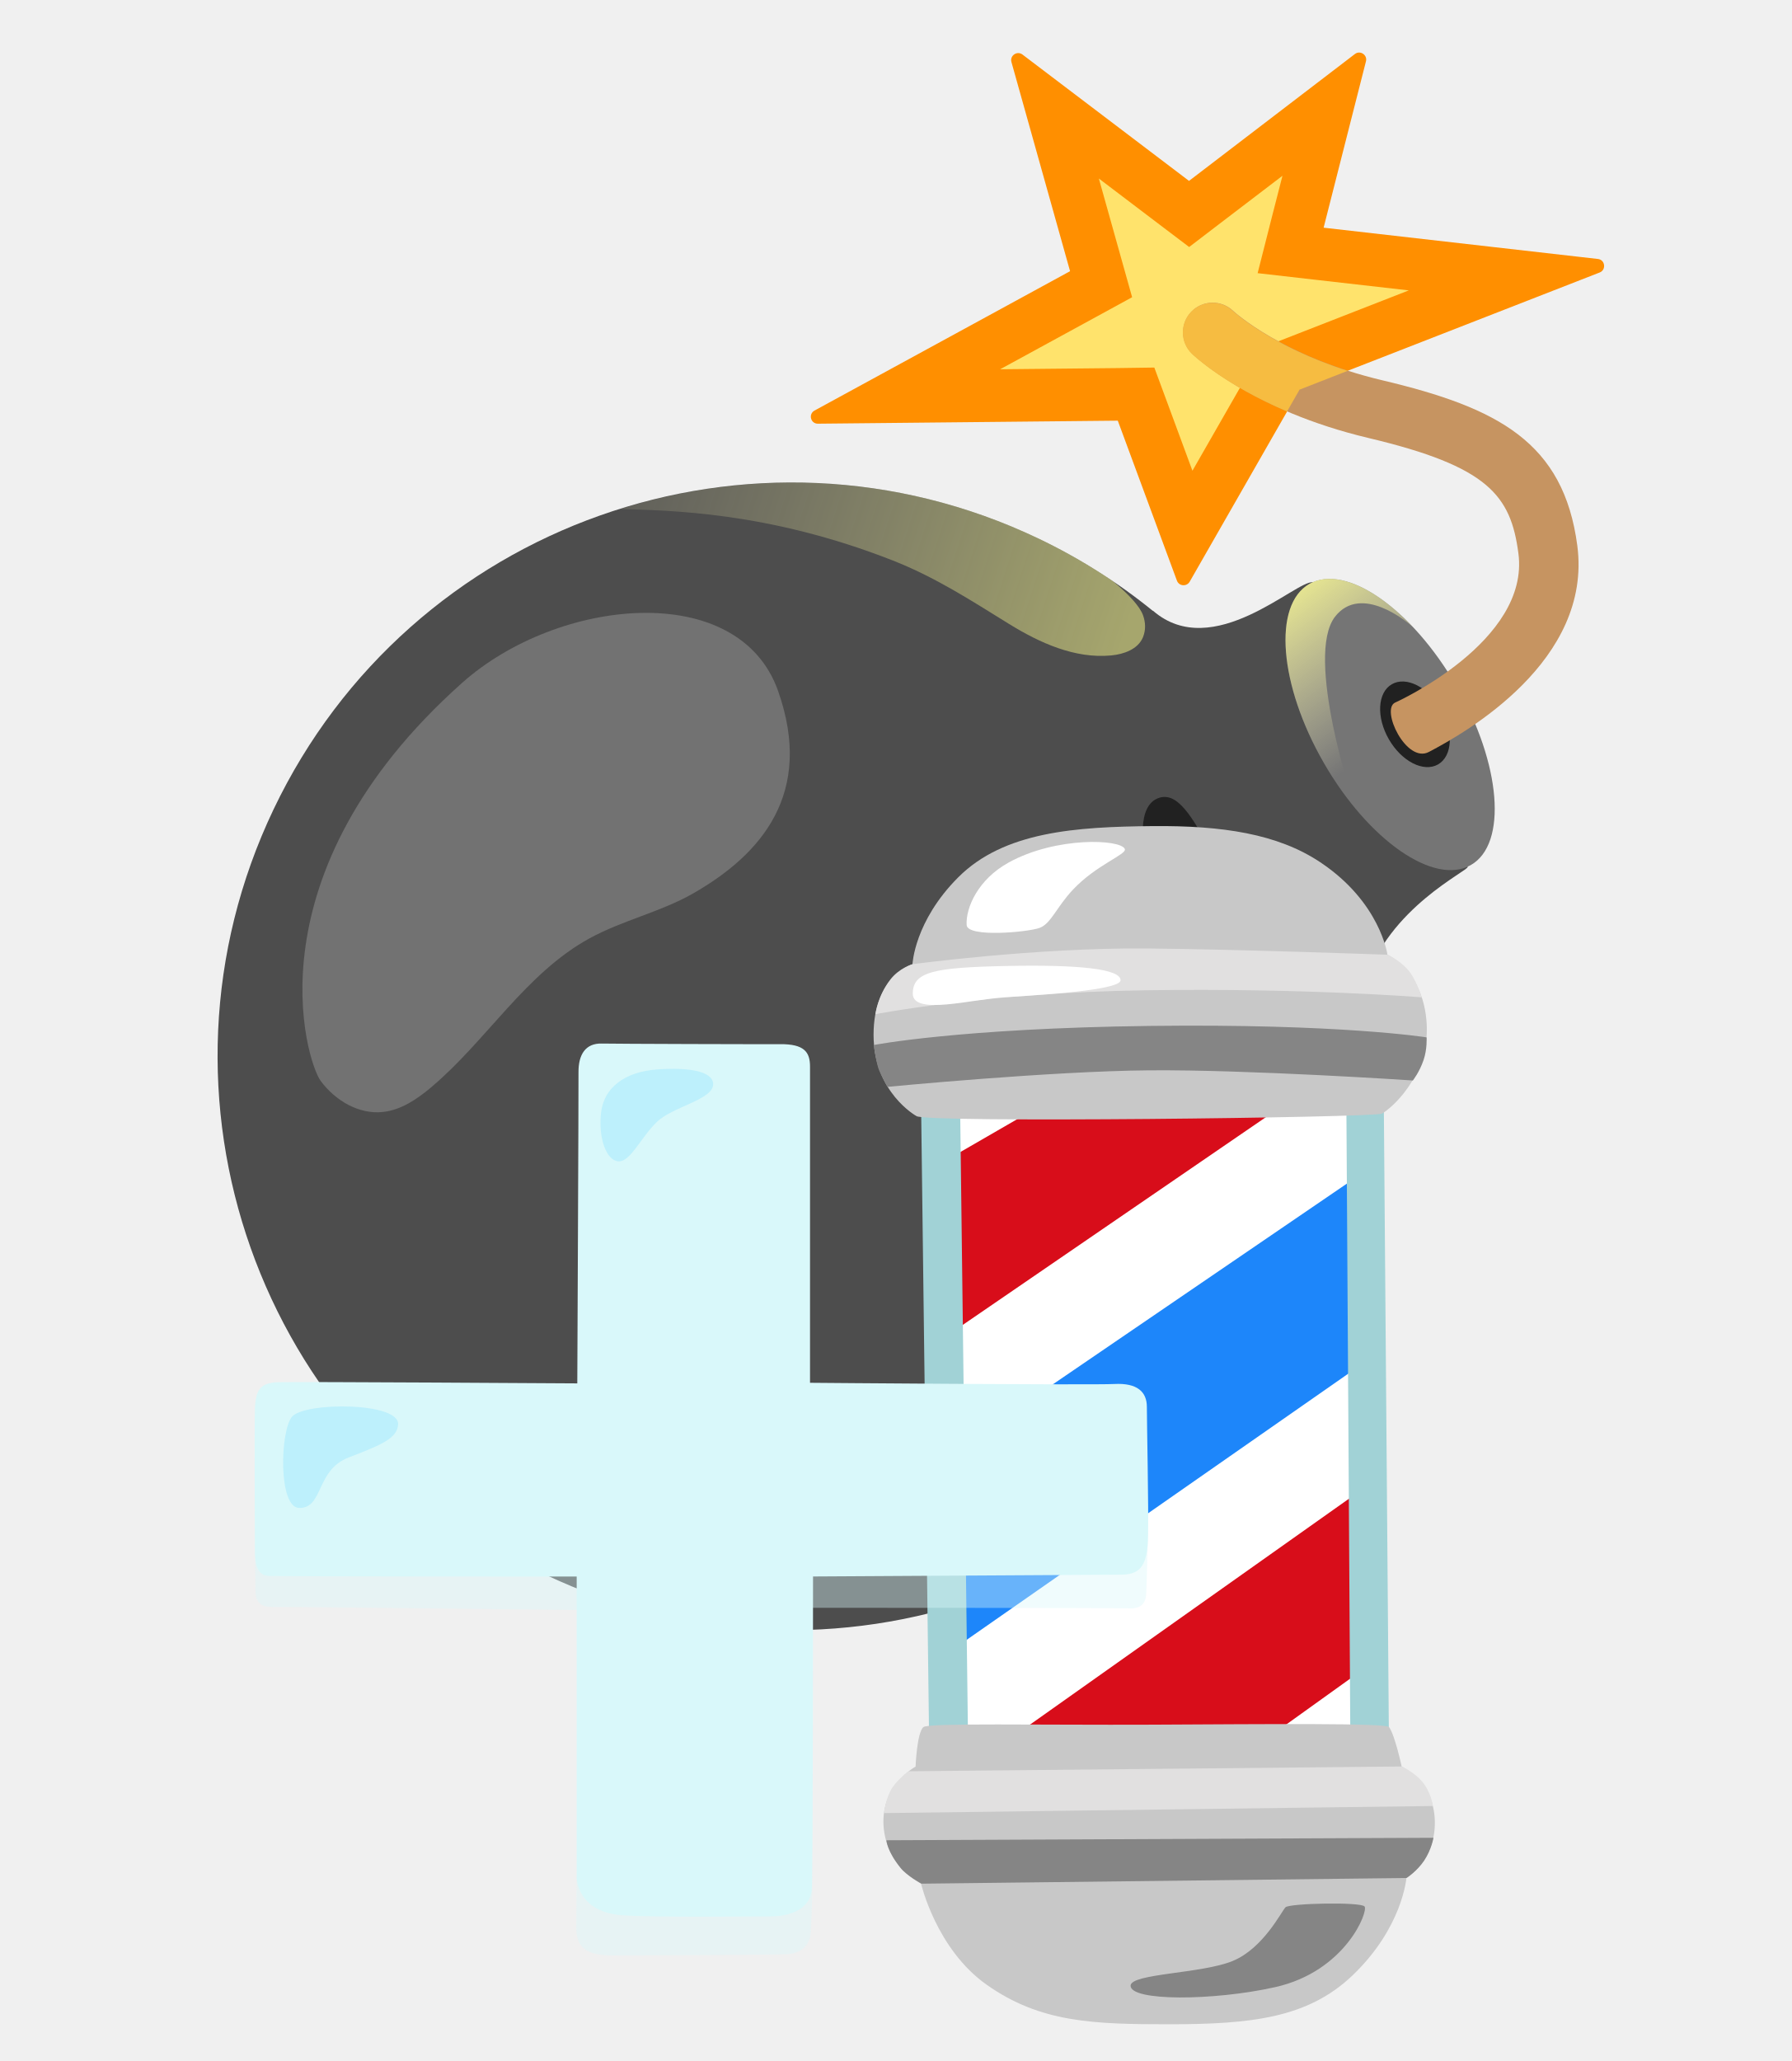
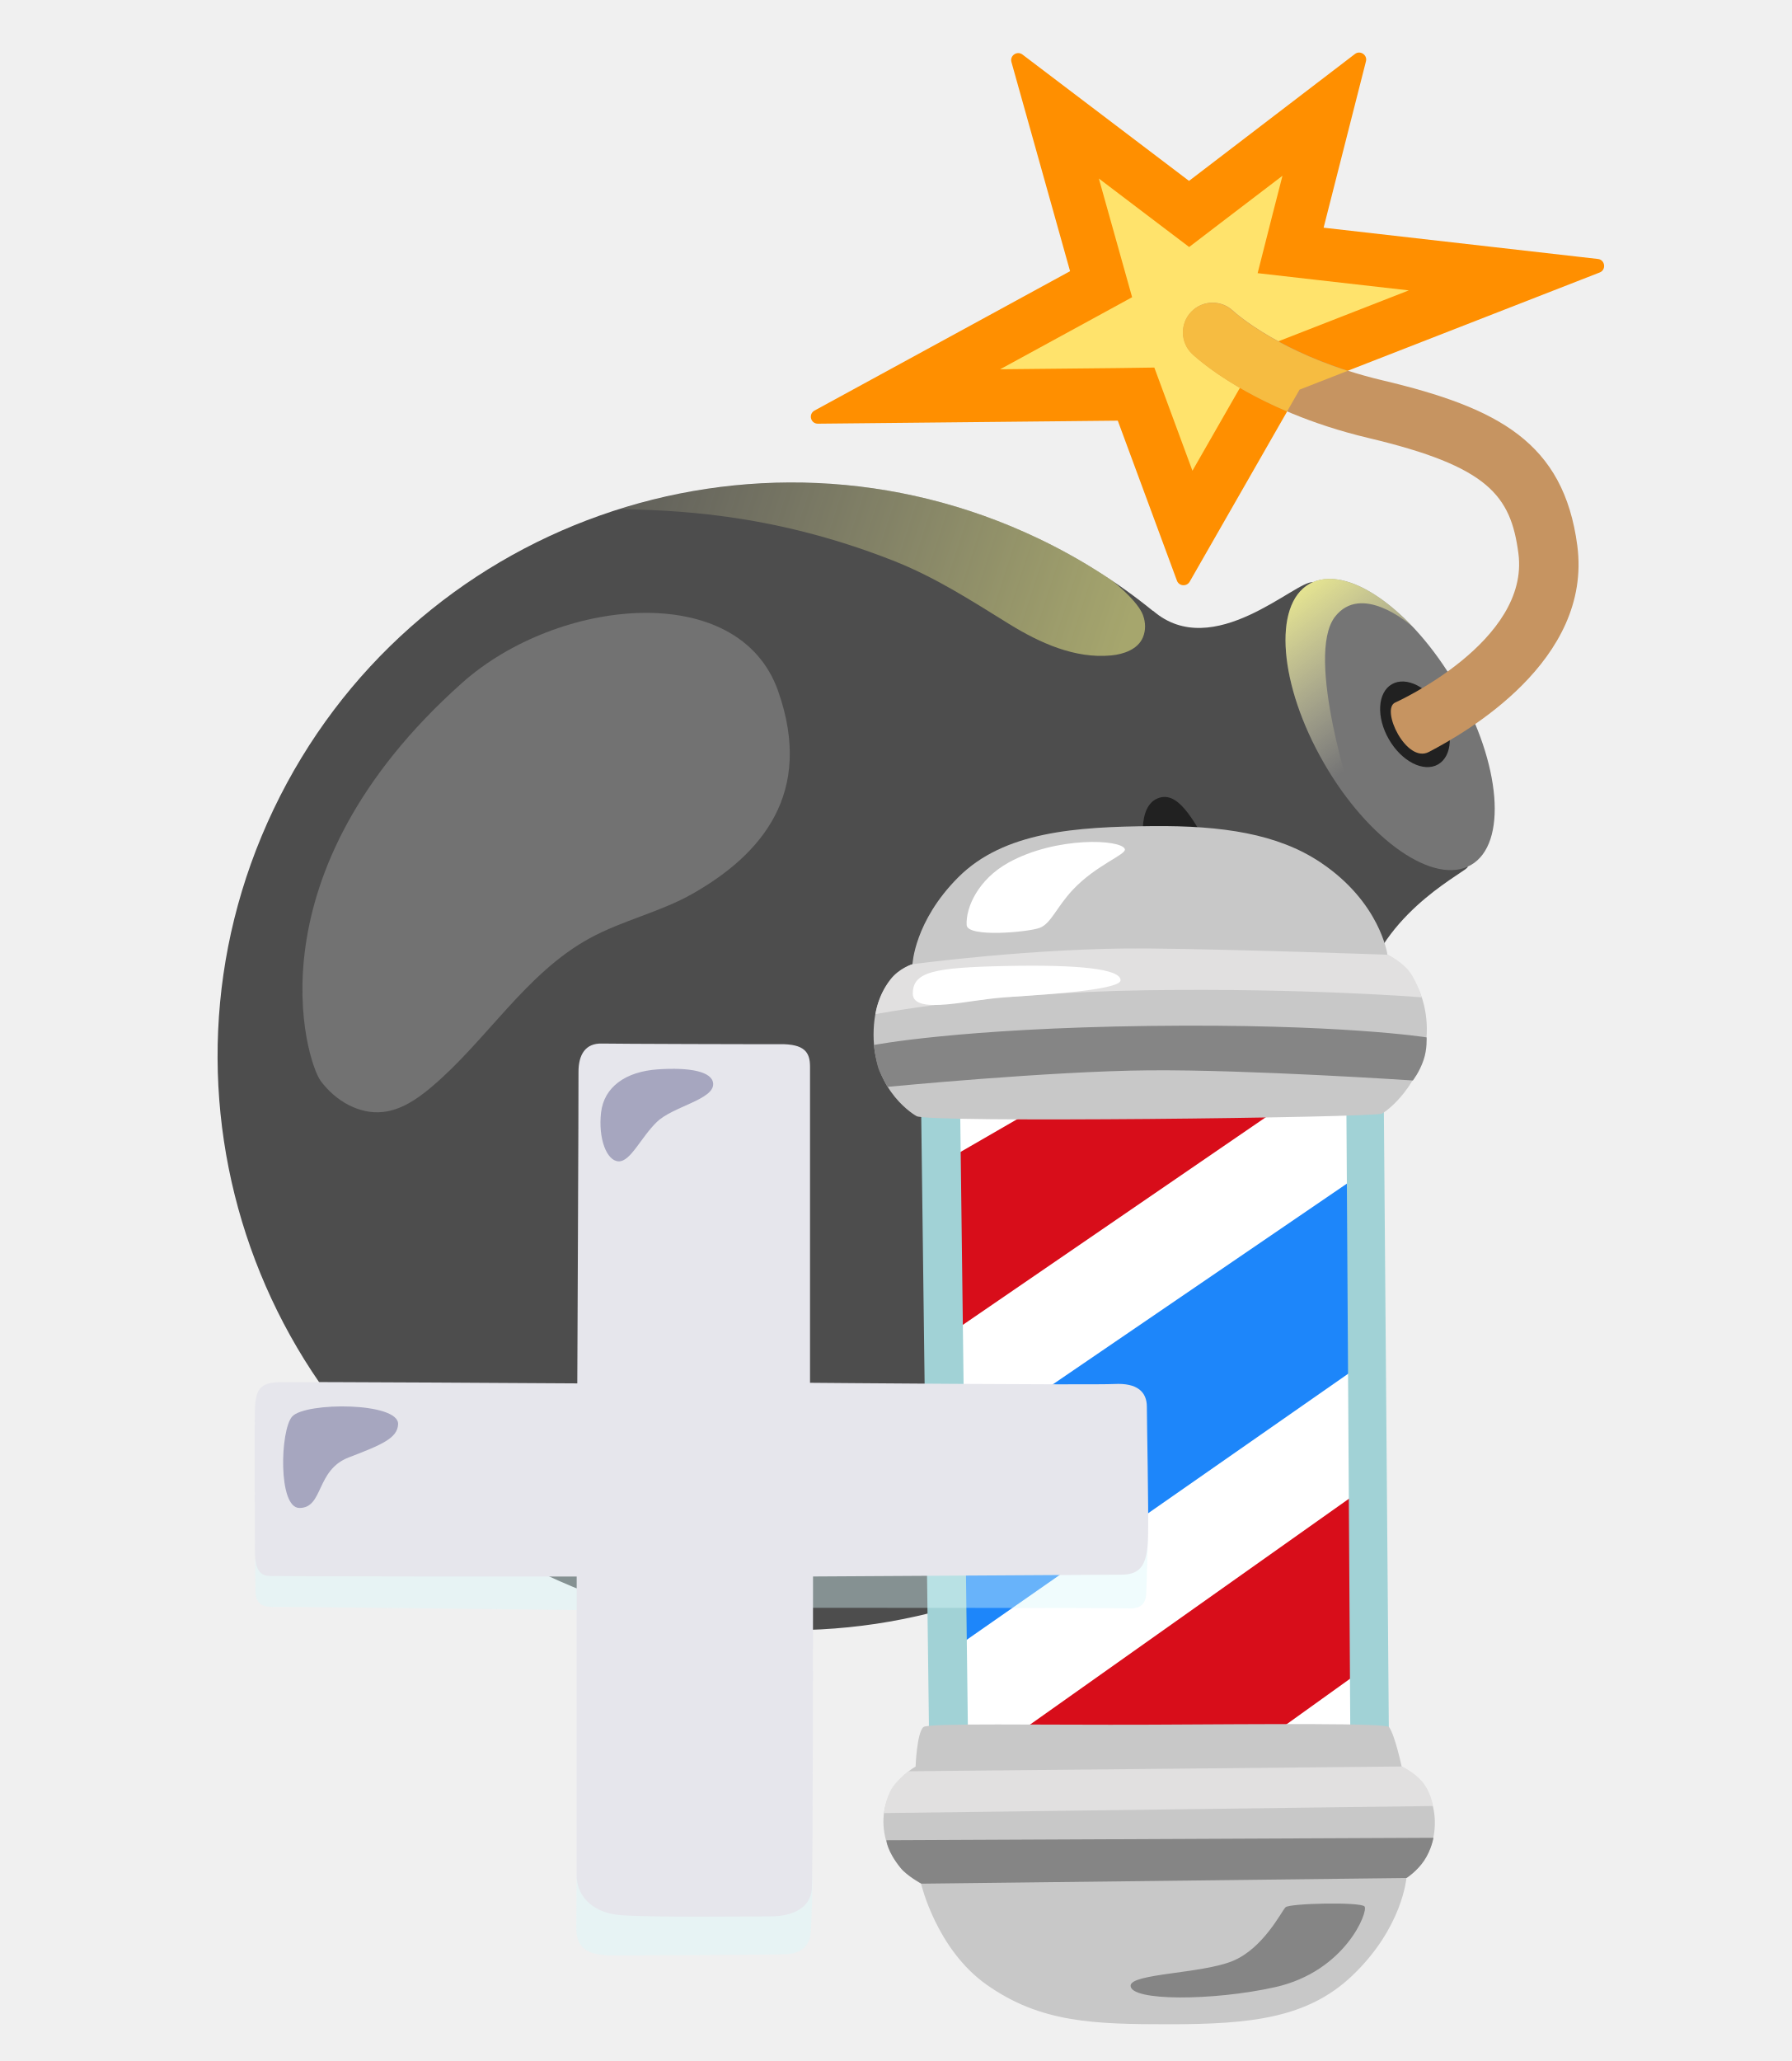
<svg xmlns="http://www.w3.org/2000/svg" width="180" height="207" viewBox="0 0 180 207" fill="none">
  <path d="M114.117 39.596L89.902 39.834L110.605 28.545L105.706 11.064L119.451 21.495L133.275 10.919L129.644 25.152L152.432 27.766L128.72 37.008L119.266 53.512L114.117 39.596Z" fill="#FFE36C" />
  <path d="M128.825 17.653L127.822 21.561L126.33 27.436L132.35 28.123L141.513 29.166L128.627 34.196L126.884 34.869L125.96 36.493L119.781 47.28L117.246 40.415L115.952 36.916L112.229 36.969L100.465 37.088L110.024 31.872L113.721 29.852L112.585 25.799L110.38 17.93L116.243 22.379L119.451 24.809L122.646 22.366L128.825 17.653ZM119.438 18.168L102.709 5.479C102.168 5.07 101.416 5.585 101.6 6.232L107.489 27.238L81.822 41.233C81.175 41.59 81.426 42.567 82.165 42.554L112.282 42.25L118.223 58.318C118.434 58.886 119.2 58.939 119.504 58.424L130.555 39.121L160.684 27.37C161.371 27.106 161.239 26.089 160.513 26.01L132.958 22.868L137.209 6.166C137.381 5.519 136.628 5.017 136.1 5.426L119.438 18.168Z" fill="#FF8F00" />
  <path d="M131.888 58.477C130.212 58.239 121.854 66.57 115.82 61.342L115.807 61.355C112.27 58.484 108.405 56.042 104.294 54.08C75.577 40.388 41.183 52.562 27.478 81.292C13.786 110.009 25.96 144.403 54.69 158.108C83.406 171.799 117.801 159.626 131.505 130.896C135.955 121.574 137.671 111.659 136.972 102.047C136.919 101.374 136.8 99.882 137.13 98.773C139.388 91.194 147.6 87.418 147.428 87.061C147.257 86.692 133.578 58.714 131.888 58.477Z" fill="#4D4D4D" />
  <path d="M147.758 86.876C151.442 84.756 150.794 76.72 146.309 68.927C141.824 61.135 135.202 56.537 131.517 58.657C127.833 60.778 128.481 68.814 132.966 76.606C137.451 84.399 144.073 88.997 147.758 86.876Z" fill="#757575" />
  <path d="M144.459 76.772C145.905 75.937 146.037 73.458 144.753 71.235C143.47 69.012 141.257 67.887 139.811 68.722C138.365 69.557 138.233 72.036 139.516 74.258C140.8 76.481 143.012 77.606 144.459 76.772Z" fill="#212121" />
  <path opacity="0.9" d="M78.165 69.409C81.782 79.681 76.488 85.807 69.636 89.728C66.361 91.603 62.559 92.422 59.245 94.231C52.802 97.743 48.894 104.516 43.282 109.229C41.883 110.405 40.285 111.487 38.463 111.685C36.034 111.949 33.657 110.523 32.205 108.556C30.766 106.576 24.864 87.801 46.411 68.59C56.036 60.008 74.204 58.147 78.165 69.409Z" fill="#757575" />
  <path d="M62.268 51.123C67.14 51.281 77.095 51.347 89.691 56.298C93.929 57.962 97.507 60.285 101.35 62.662C104.452 64.576 107.977 66.174 111.608 65.831C112.889 65.712 114.302 65.21 114.803 64.022C115.107 63.283 115.081 62.53 114.817 61.791C114.5 60.919 113.417 59.705 111.754 58.345C109.379 56.743 106.89 55.318 104.307 54.08C90.629 47.558 75.669 46.911 62.268 51.123Z" fill="url(#paint0_linear_372_674)" />
  <path d="M141.844 62.9C141.778 62.834 141.712 62.755 141.646 62.688C141.632 62.675 141.632 62.662 141.619 62.662C141.316 62.358 141.012 62.068 140.708 61.778C140.669 61.738 140.616 61.698 140.576 61.645C137.236 58.622 133.816 57.341 131.519 58.648C127.835 60.761 128.482 68.802 132.971 76.591C133.889 78.183 134.936 79.698 136.1 81.12C135.968 80.737 131.03 65.91 134.107 61.936C136.734 58.582 141.382 62.504 141.844 62.9Z" fill="url(#paint1_linear_372_674)" />
  <path d="M123.399 98.403C120.203 96.304 117.074 93.452 115.133 86.282C114.883 85.371 114.038 80.843 116.48 80.117C118.593 79.483 120.164 82.955 121.986 86.005C123.966 89.346 127.175 92.237 130.621 94.125C131.624 94.666 136.285 96.766 133.222 99.697C131.202 101.611 125.273 99.644 123.399 98.403Z" fill="#212121" />
  <path d="M140.154 70.558C140.286 70.505 153.687 64.418 152.525 55.585C151.759 49.749 149.488 46.845 137.473 43.993C125.723 41.207 119.979 35.754 119.742 35.516C118.566 34.381 118.527 32.493 119.676 31.305C120.811 30.13 122.686 30.09 123.874 31.225C123.967 31.305 128.852 35.82 138.86 38.197C150.505 40.956 157.067 44.428 158.44 54.793C159.971 66.385 147.191 73.607 143.534 75.522C141.263 76.723 138.648 71.218 140.154 70.558Z" fill="#C69461" />
  <path d="M123.848 31.239C122.672 30.103 120.784 30.143 119.649 31.318C118.514 32.506 118.54 34.381 119.715 35.53C119.887 35.701 123.016 38.659 129.287 41.326L130.542 39.134L135.374 37.246C127.703 34.79 123.927 31.305 123.848 31.239Z" fill="#F6BC41" />
  <path d="M95.22 111.72L96.02 174.57L137.79 174.3L136.99 109.43L95.22 111.72Z" fill="white" />
  <path d="M94.68 116.74L104.82 110.88L128.26 111.45L94.55 134.55L94.68 116.74Z" fill="#D80D1A" />
  <path d="M95.22 146.23L137.52 117.36L137.25 136.7L95.08 166.11L95.22 146.23Z" fill="#1D86FA" />
  <path d="M101.93 174.3L137.39 149.19L136.85 167.72L123.55 177.26L101.93 174.3Z" fill="#D80D1A" />
  <path d="M92.53 111.45L93.34 175.51L97.23 174.03L96.43 109.97L92.53 111.45Z" fill="#A1D2D6" />
  <path d="M135.24 110.37L135.64 174.3L139.51 173.86L139 110.24L135.24 110.37Z" fill="#A1D2D6" />
  <path d="M92.05 112.09C92.69 112.8 138.02 112.25 138.81 111.85C139.6 111.45 143.62 108.12 143.31 102.8C143 97.55 139.37 95.89 139.37 95.89C139.37 95.89 138.67 90.63 132.62 86.6C128.33 83.74 122.77 82.91 115.79 82.97C108.09 83.04 100.86 83.51 96.26 88.11C91.84 92.53 91.66 96.84 91.66 96.84C91.66 96.84 87.75 98.04 87.75 103.92C87.74 109.72 92.05 112.09 92.05 112.09Z" fill="#C8C8C8" />
  <path d="M92.76 173.46C92.1 174.01 91.97 177.43 91.97 177.43C91.97 177.43 88.26 179.43 88.79 183.78C89.27 187.67 92.52 189.18 92.52 189.18C92.52 189.18 94.04 195.76 99.11 199.34C104.51 203.15 109.83 203.31 117.45 203.31C125.71 203.31 131.34 202.67 135.79 198.47C140.89 193.64 141.27 188.63 141.27 188.63C141.27 188.63 144.21 186.88 144.13 182.91C144.05 178.94 140.8 177.43 140.8 177.43C140.8 177.43 140.12 174.26 139.53 173.46C139.23 173.05 127.37 173.16 115.71 173.22C104.46 173.27 93.27 173.03 92.76 173.46Z" fill="#C8C8C8" />
  <path d="M113.57 199.42C113.49 201.01 121.9 200.97 128.1 199.58C135.17 197.99 137.47 191.96 137.07 191.48C136.67 191 129.53 191.16 129.13 191.56C128.73 191.96 126.91 195.69 123.81 196.96C120.71 198.23 113.63 198.21 113.57 199.42Z" fill="#858585" />
  <path d="M89.04 184.83L143.99 184.58C143.99 184.58 143.81 185.74 143.06 186.87C142.33 187.96 141.28 188.62 141.28 188.62L92.56 189.19C92.56 189.19 91.1 188.4 90.47 187.62C89.08 185.9 89.04 184.83 89.04 184.83Z" fill="#858585" />
  <path d="M88.8 182.1L143.94 181.39C143.94 181.39 143.76 179.94 142.78 178.85C141.96 177.93 140.8 177.42 140.8 177.42L91.26 177.9C91.26 177.9 90.26 178.64 89.67 179.49C88.96 180.52 88.8 182.1 88.8 182.1Z" fill="#E1E0E0" />
  <path d="M87.94 101.86C87.94 101.86 98.96 99.7 115.08 99.46C131.2 99.22 142.81 100.17 142.81 100.17C142.81 100.17 142.24 98.27 141.36 97.32C140.48 96.37 139.38 95.89 139.38 95.89C139.38 95.89 124.27 95.34 115.13 95.26C104.09 95.17 91.66 96.84 91.66 96.84C91.66 96.84 90.33 97.22 89.43 98.39C88.15 100.04 87.94 101.86 87.94 101.86Z" fill="#E1E0E0" />
  <path d="M87.76 104.96C87.76 104.96 96.34 103.28 115.47 103.04C134.6 102.8 143.3 104.19 143.3 104.19C143.3 104.19 143.38 105.35 143 106.46C142.58 107.7 141.92 108.52 141.92 108.52C141.92 108.52 125.47 107.42 115.47 107.5C105.47 107.58 89.15 109.16 89.15 109.16C89.15 109.16 88.46 107.97 88.22 107.26C87.99 106.52 87.76 104.96 87.76 104.96Z" fill="#858585" />
  <path d="M112.56 98.45C112.56 99.3 106.93 99.8 100.95 100.16C97.6 100.36 91.69 102.01 91.69 99.8C91.69 97.59 93.83 97.17 101.09 97.02C108.35 96.87 112.56 97.31 112.56 98.45Z" fill="white" />
  <path d="M112.99 85.28C113.18 85.82 110.14 86.85 107.79 89.34C106.13 91.1 105.58 92.76 104.44 93.19C103.3 93.62 97.18 94.19 97.1 92.91C97 91.13 98.28 88.31 101.3 86.64C106.08 83.99 112.63 84.28 112.99 85.28Z" fill="white" />
  <path d="M25.63 156.57C25.63 156.57 25.645 159.419 25.668 159.942C25.706 160.958 26.266 161.42 27.373 161.397C28.479 161.367 59.262 161.723 59.262 161.723L59.762 152.061L25.63 156.57Z" fill="#D9F8FA" fill-opacity="0.4" />
  <path d="M79.132 155.259L81.064 161.481C81.064 161.481 112.18 161.481 113.324 161.541C114.468 161.602 115.075 161.178 115.135 160.094C115.196 159.003 115.302 154.623 115.302 154.623L93.507 151.637L79.132 155.259Z" fill="#D9F8FA" fill-opacity="0.4" />
  <path d="M57.92 188.451C57.92 188.451 57.898 192.619 57.89 193.468C57.875 195.067 58.284 196.401 61.49 196.401C64.695 196.401 77.684 196.34 79.01 196.28C80.336 196.219 81.39 195.499 81.45 193.991C81.511 192.483 81.852 186.739 81.246 186.799C80.64 186.86 67.166 186.86 67.166 186.86L57.92 188.451Z" fill="#D9F8FA" fill-opacity="0.4" />
-   <path d="M27.964 138.822C26.153 138.89 25.668 139.55 25.607 141.543C25.547 143.536 25.607 154.653 25.607 155.683C25.607 156.714 25.668 158.222 26.994 158.283C28.32 158.343 57.928 158.343 57.928 158.343C57.928 158.343 57.928 186.799 57.928 188.429C57.928 190.058 59.133 192.111 62.399 192.354C65.665 192.596 75.145 192.475 77.381 192.475C79.617 192.475 81.428 191.626 81.549 189.694C81.67 187.762 81.67 158.336 81.67 158.336C81.67 158.336 111.21 158.161 112.665 158.154C114.718 158.146 115.264 157.01 115.325 154.228C115.385 151.447 115.203 142.808 115.203 141.3C115.203 139.792 114.233 138.883 111.937 139.004C109.641 139.125 81.367 138.883 81.367 138.883C81.367 138.883 81.367 108.57 81.367 107.123C81.367 105.675 80.806 104.849 78.344 104.872C76.653 104.887 61.709 104.842 60.436 104.811C58.83 104.774 58.095 105.895 58.11 107.706C58.125 109.457 57.989 138.943 57.989 138.943C57.989 138.943 29.593 138.761 27.964 138.822Z" fill="#D9F8FA" />
-   <path d="M29.351 142.27C28.146 143.596 27.903 151.455 30.078 151.455C32.511 151.455 31.707 147.651 35.034 146.378C38.361 145.104 39.915 144.445 39.99 143.058C40.104 140.815 30.684 140.8 29.351 142.27Z" fill="#B3EDFC" fill-opacity="0.72" />
-   <path d="M71.637 108.836C71.735 110.435 67.62 111.117 66.006 112.663C64.385 114.208 63.354 116.679 62.141 116.641C60.929 116.603 60.08 114.322 60.376 111.746C60.671 109.169 62.846 107.623 66.082 107.403C69.318 107.184 71.561 107.623 71.637 108.836Z" fill="#B3EDFC" fill-opacity="0.72" />
+   <path d="M27.964 138.822C26.153 138.89 25.668 139.55 25.607 141.543C25.547 143.536 25.607 154.653 25.607 155.683C25.607 156.714 25.668 158.222 26.994 158.283C28.32 158.343 57.928 158.343 57.928 158.343C57.928 158.343 57.928 186.799 57.928 188.429C57.928 190.058 59.133 192.111 62.399 192.354C65.665 192.596 75.145 192.475 77.381 192.475C79.617 192.475 81.428 191.626 81.549 189.694C81.67 187.762 81.67 158.336 81.67 158.336C81.67 158.336 111.21 158.161 112.665 158.154C114.718 158.146 115.264 157.01 115.325 154.228C115.385 151.447 115.203 142.808 115.203 141.3C115.203 139.792 114.233 138.883 111.937 139.004C109.641 139.125 81.367 138.883 81.367 138.883C81.367 138.883 81.367 108.57 81.367 107.123C81.367 105.675 80.806 104.849 78.344 104.872C76.653 104.887 61.709 104.842 60.436 104.811C58.83 104.774 58.095 105.895 58.11 107.706C58.125 109.457 57.989 138.943 57.989 138.943C57.989 138.943 29.593 138.761 27.964 138.822Z" fill="#E6E6EC" />
+   <path d="M29.351 142.27C28.146 143.596 27.903 151.455 30.078 151.455C32.511 151.455 31.707 147.651 35.034 146.378C38.361 145.104 39.915 144.445 39.99 143.058C40.104 140.815 30.684 140.8 29.351 142.27Z" fill="#A6A6BF" fill-opacity="0.99" />
+   <path d="M71.637 108.836C71.735 110.435 67.62 111.117 66.006 112.663C64.385 114.208 63.354 116.679 62.141 116.641C60.929 116.603 60.08 114.322 60.376 111.746C60.671 109.169 62.846 107.623 66.082 107.403C69.318 107.184 71.561 107.623 71.637 108.836Z" fill="#A6A6BF" fill-opacity="0.99" />
  <defs>
    <linearGradient id="paint0_linear_372_674" x1="62.557" y1="45.62" x2="117.658" y2="63.458" gradientUnits="userSpaceOnUse">
      <stop stop-color="#FFF9C4" stop-opacity="0.1" />
      <stop offset="0.002" stop-color="#FFF9C4" stop-opacity="0.101" />
      <stop offset="0.378" stop-color="#FFFCA6" stop-opacity="0.263" />
      <stop offset="0.701" stop-color="#FFFE94" stop-opacity="0.401" />
      <stop offset="0.93" stop-color="#FFFF8D" stop-opacity="0.5" />
    </linearGradient>
    <linearGradient id="paint1_linear_372_674" x1="141.71" y1="75.657" x2="127.332" y2="56.688" gradientUnits="userSpaceOnUse">
      <stop offset="0.11" stop-color="#FFF9C4" stop-opacity="0" />
      <stop offset="1" stop-color="#FFFF8D" />
    </linearGradient>
  </defs>
</svg>
